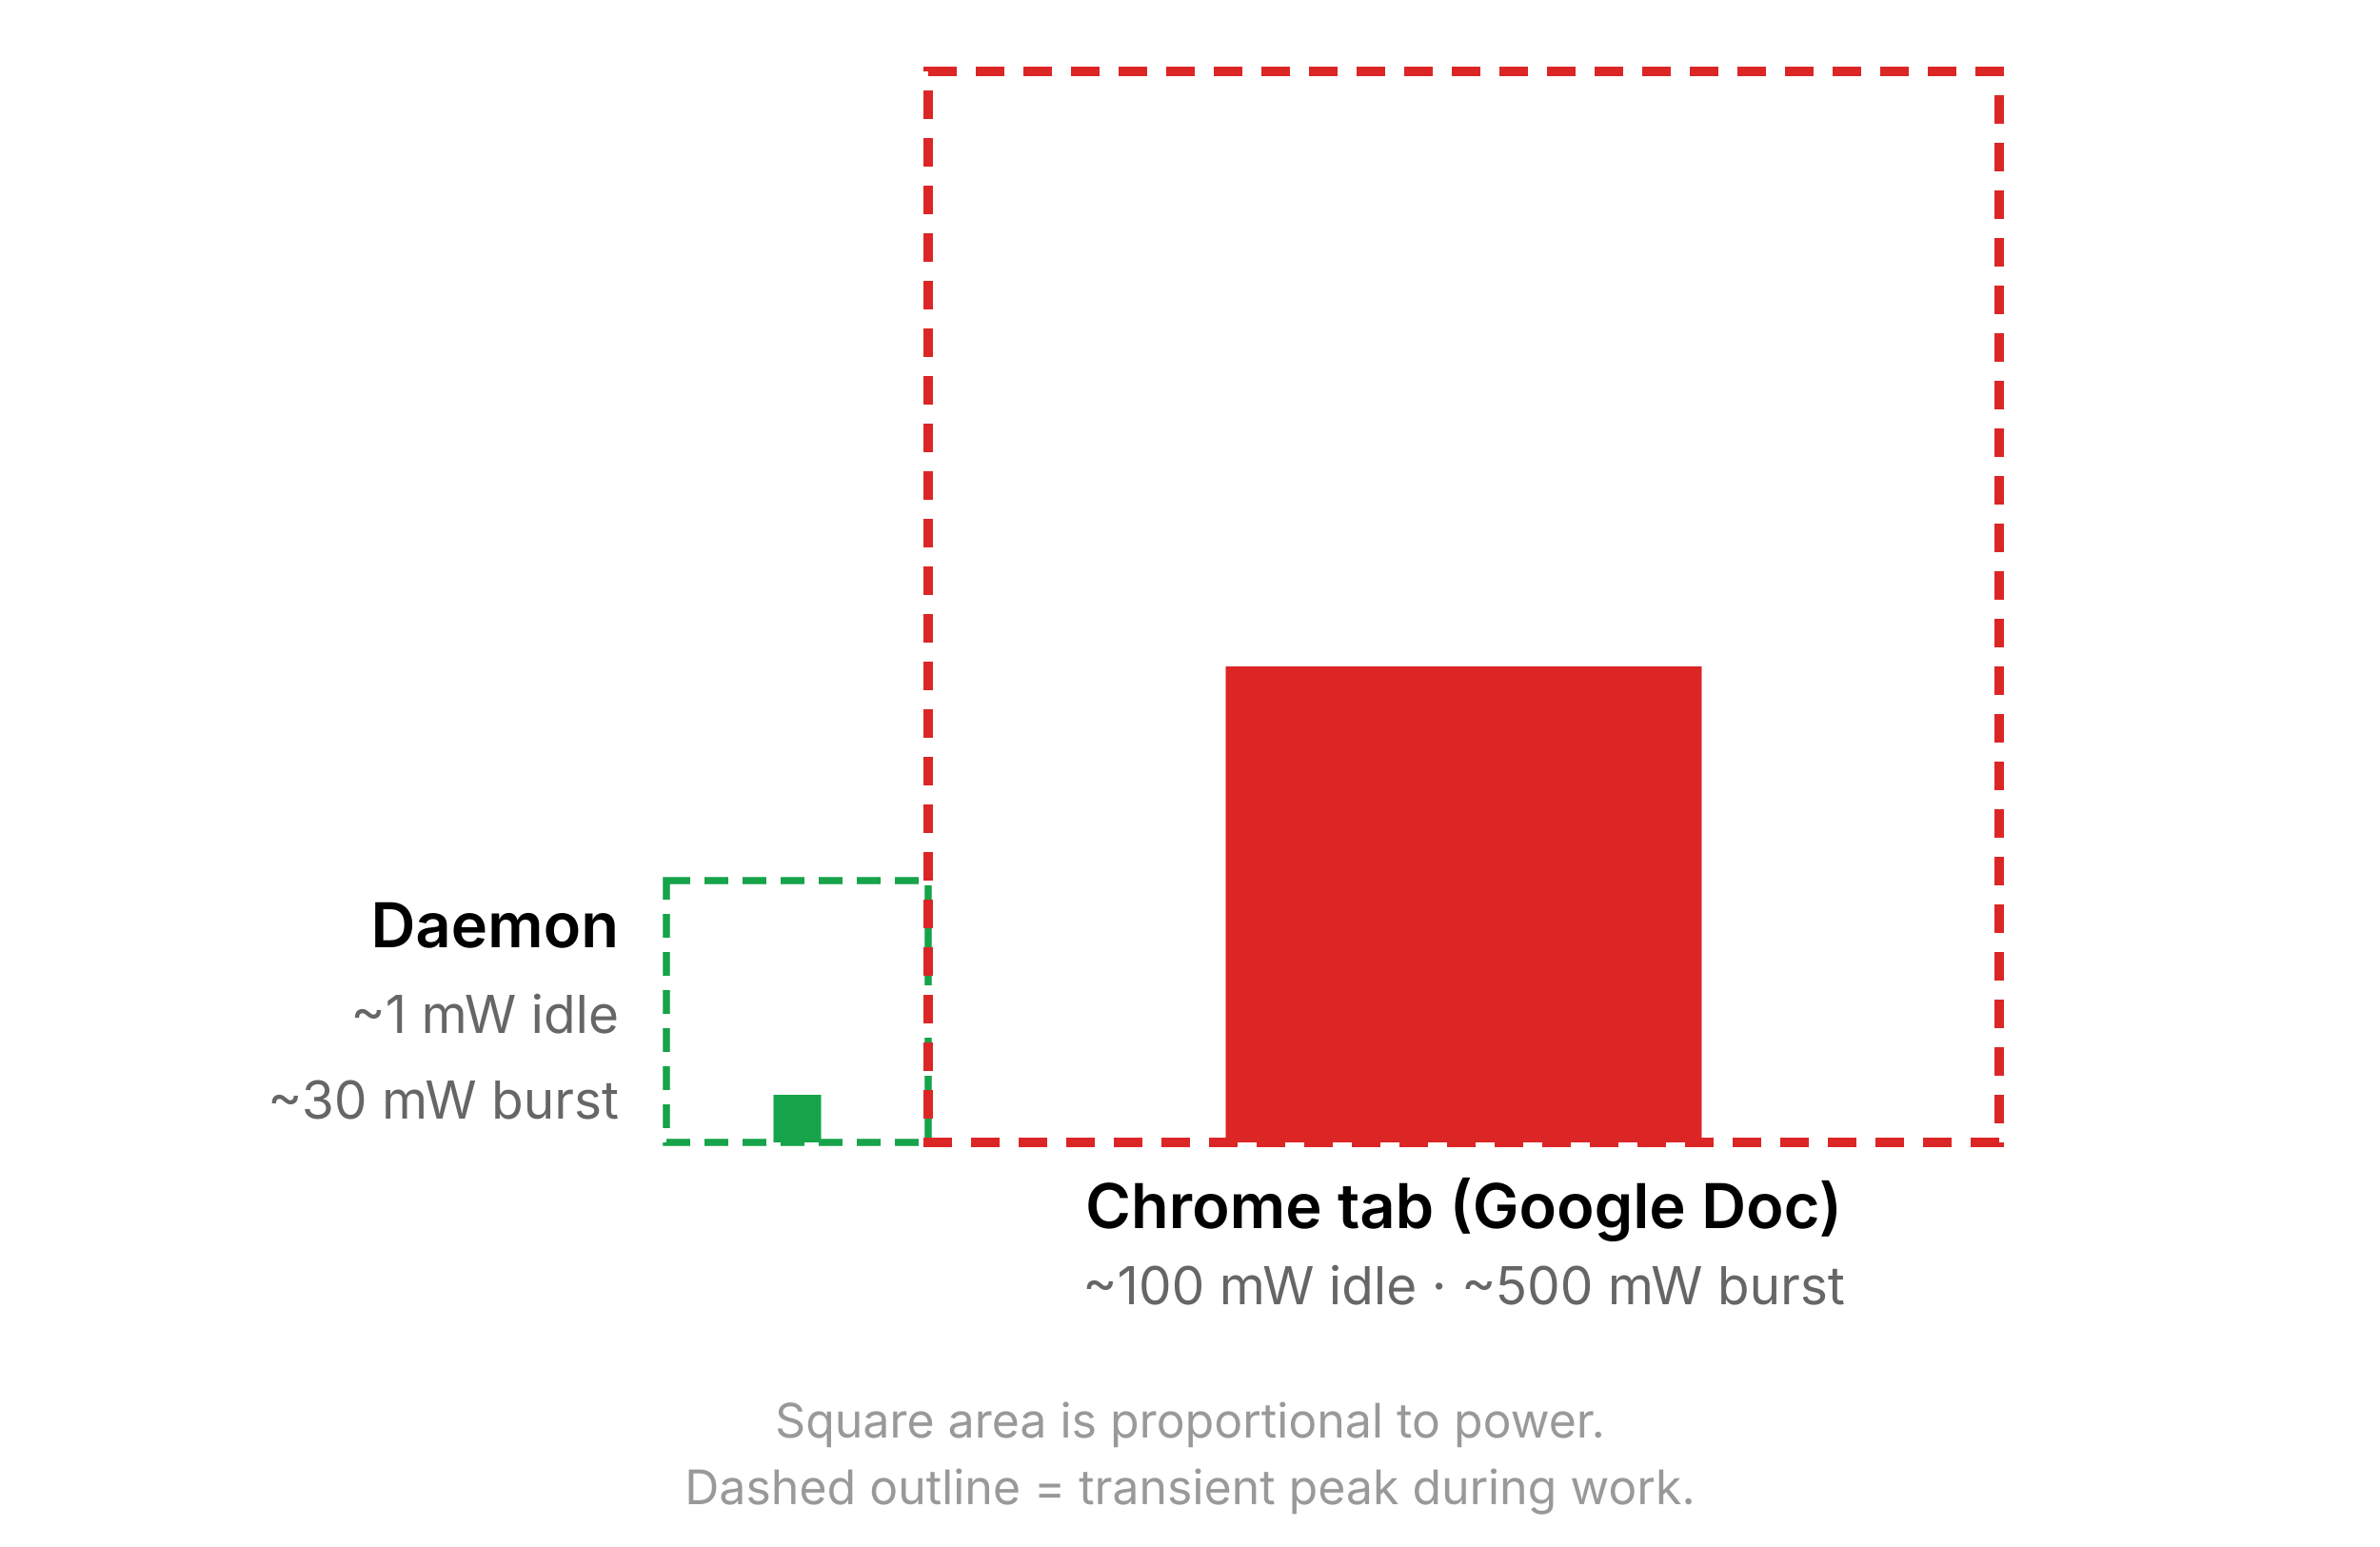
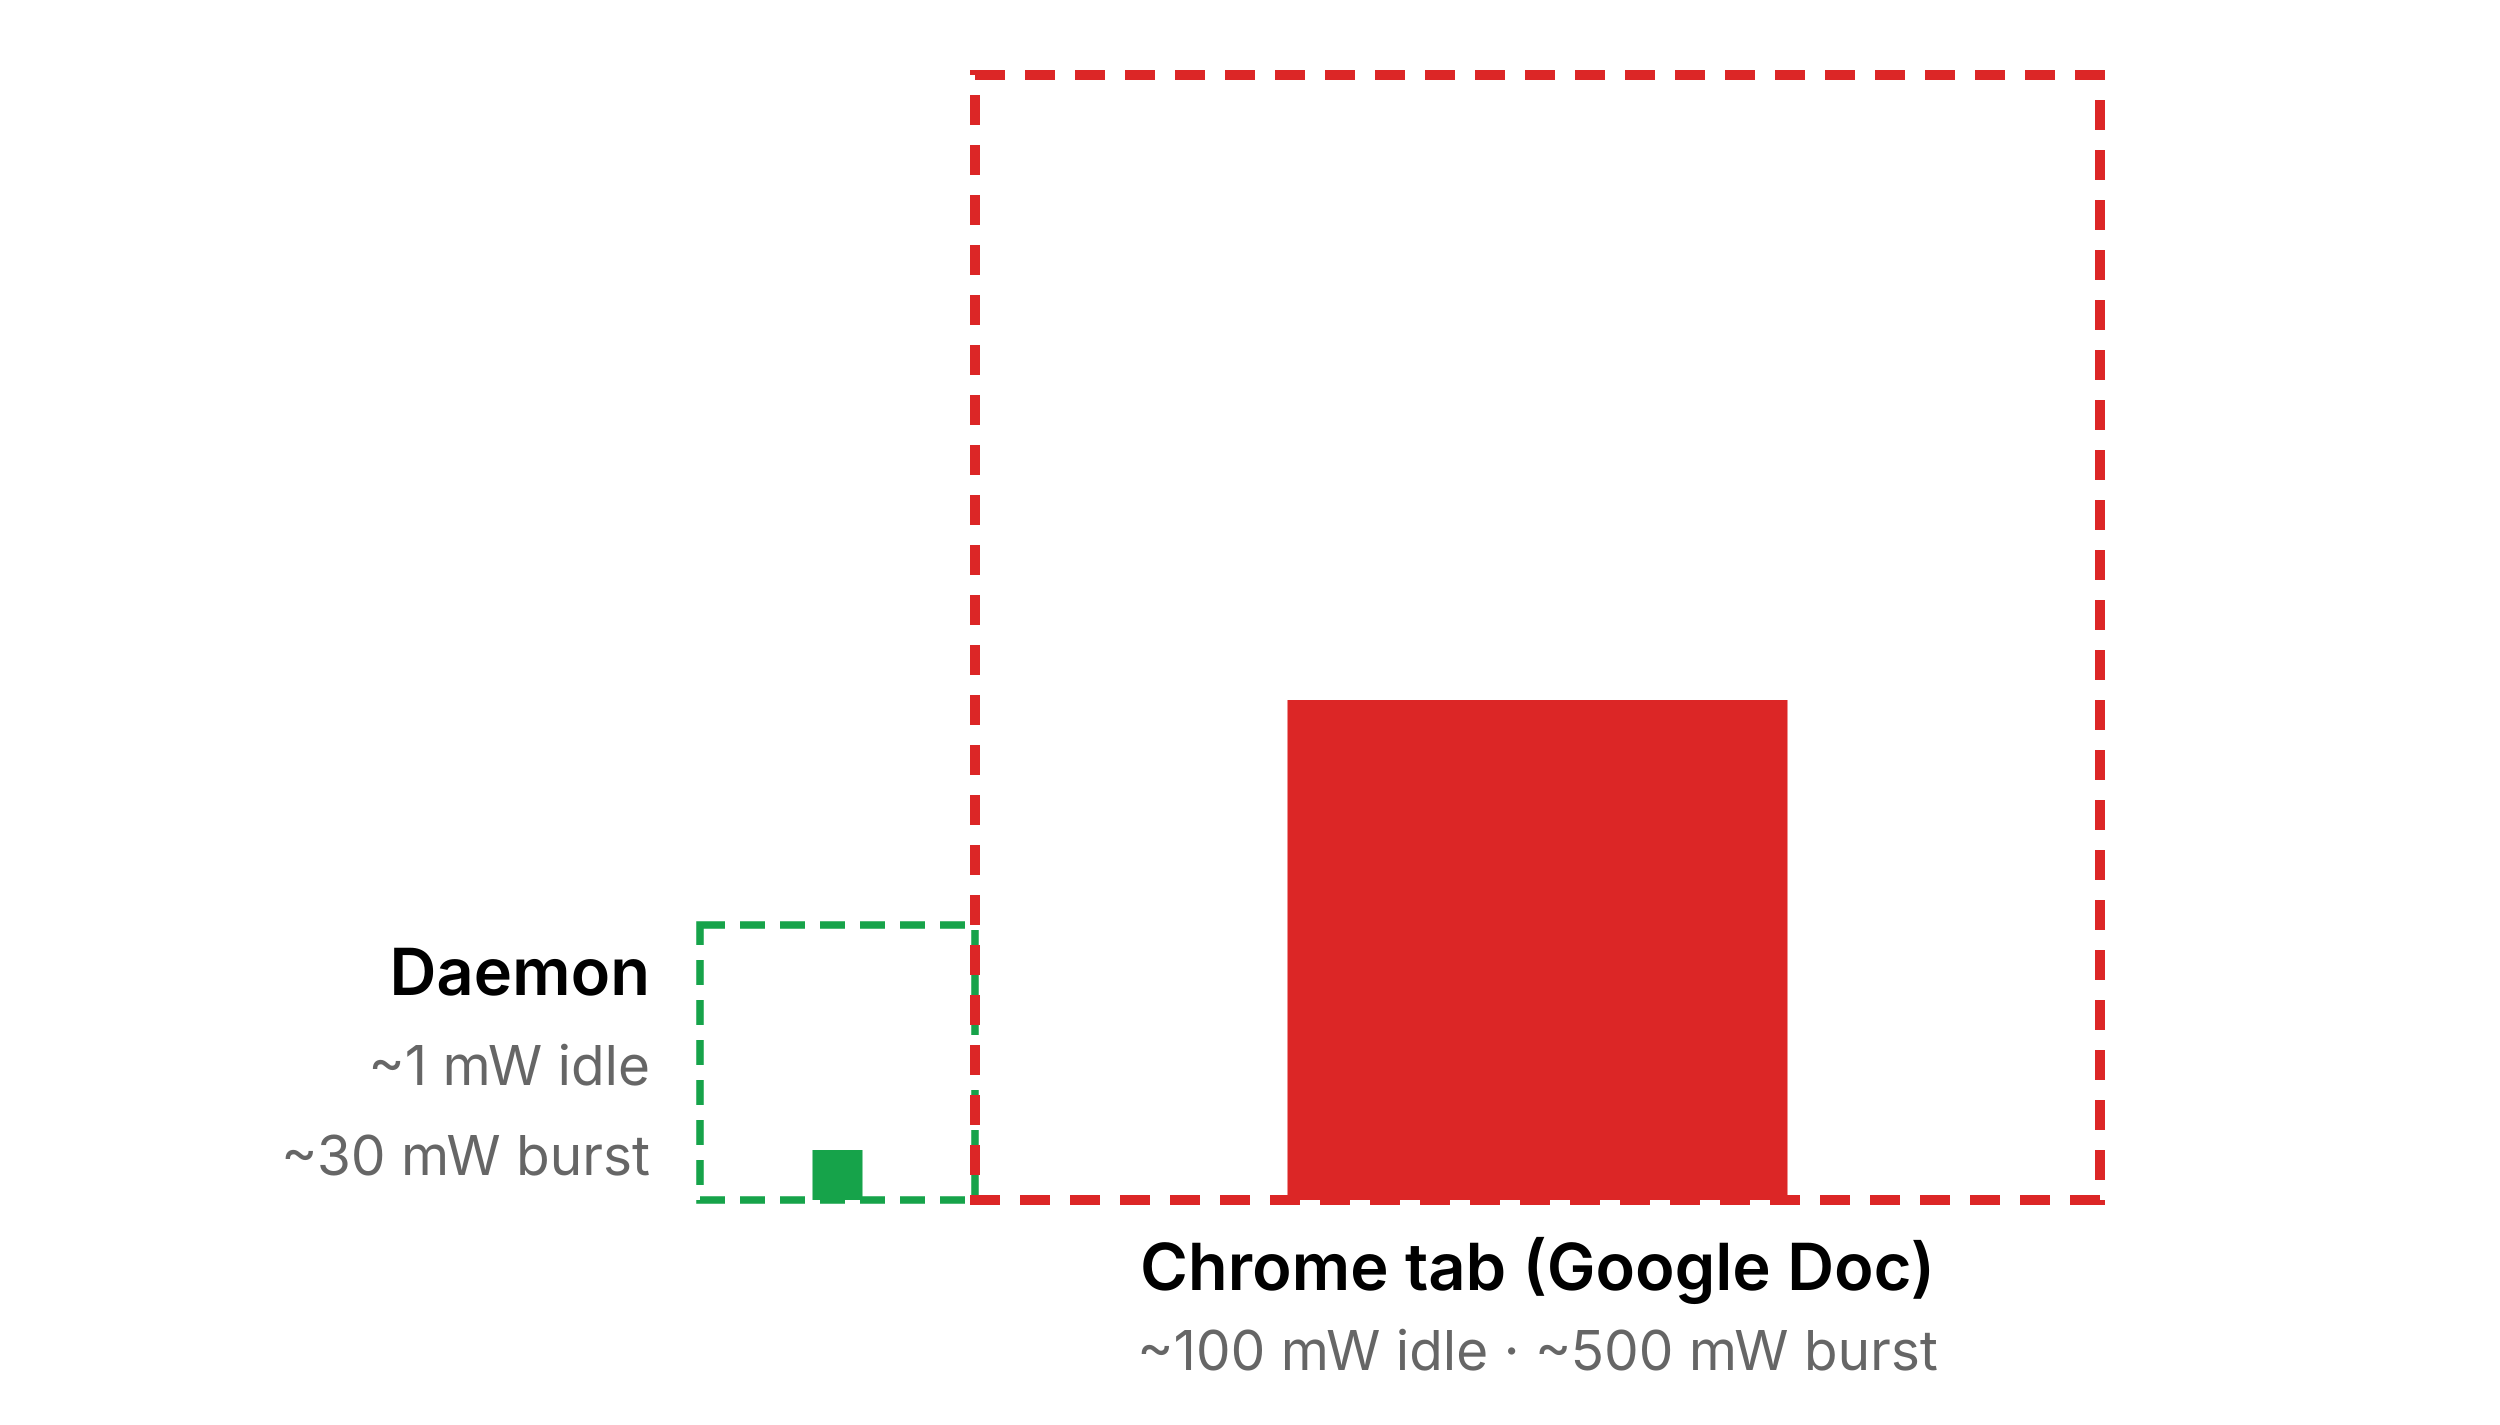
- <svg xmlns="http://www.w3.org/2000/svg" viewBox="0 0 500 325" width="500" height="325" role="img" aria-label="Power-draw comparison: a small green Daemon (idle ~1 mW solid, burst ~30 mW dashed) shares a bottom baseline and a vertical edge with a much larger red Chrome tab (Google Doc — idle ~100 mW solid, burst ~500 mW dashed). Square area is proportional to power.">
+ <svg xmlns="http://www.w3.org/2000/svg" viewBox="0 0 500 285" width="500" height="285" role="img" aria-label="Power-draw comparison: a small green Daemon (idle ~1 mW solid, burst ~30 mW dashed) shares a bottom baseline and a vertical edge with a much larger red Chrome tab (Google Doc — idle ~100 mW solid, burst ~500 mW dashed). Square area is proportional to power.">
  <text x="130" y="199" text-anchor="end" font-family="-apple-system, BlinkMacSystemFont, 'Segoe UI', sans-serif" font-size="13" font-weight="600">Daemon</text>
  <text x="130" y="217" text-anchor="end" font-family="-apple-system, BlinkMacSystemFont, 'Segoe UI', sans-serif" font-size="11" fill="#666">~1 mW idle</text>
  <text x="130" y="235" text-anchor="end" font-family="-apple-system, BlinkMacSystemFont, 'Segoe UI', sans-serif" font-size="11" fill="#666">~30 mW burst</text>
  <rect x="140" y="185" width="55" height="55" fill="none" stroke="#16a34a" stroke-width="1.5" stroke-dasharray="5,3" />
  <rect x="162.5" y="230" width="10" height="10" fill="#16a34a" />
  <rect x="195" y="15" width="225" height="225" fill="none" stroke="#dc2626" stroke-width="2" stroke-dasharray="6,4" />
  <rect x="257.5" y="140" width="100" height="100" fill="#dc2626" />
  <text x="307.5" y="258" text-anchor="middle" font-family="-apple-system, BlinkMacSystemFont, 'Segoe UI', sans-serif" font-size="13" font-weight="600">Chrome tab (Google Doc)</text>
  <text x="307.5" y="274" text-anchor="middle" font-family="-apple-system, BlinkMacSystemFont, 'Segoe UI', sans-serif" font-size="11" fill="#666">~100 mW idle · ~500 mW burst</text>
-   <text x="250" y="302" text-anchor="middle" font-family="-apple-system, BlinkMacSystemFont, 'Segoe UI', sans-serif" font-size="10" fill="#999">Square area is proportional to power.</text>
-   <text x="250" y="316" text-anchor="middle" font-family="-apple-system, BlinkMacSystemFont, 'Segoe UI', sans-serif" font-size="10" fill="#999">Dashed outline = transient peak during work.</text>
</svg>
